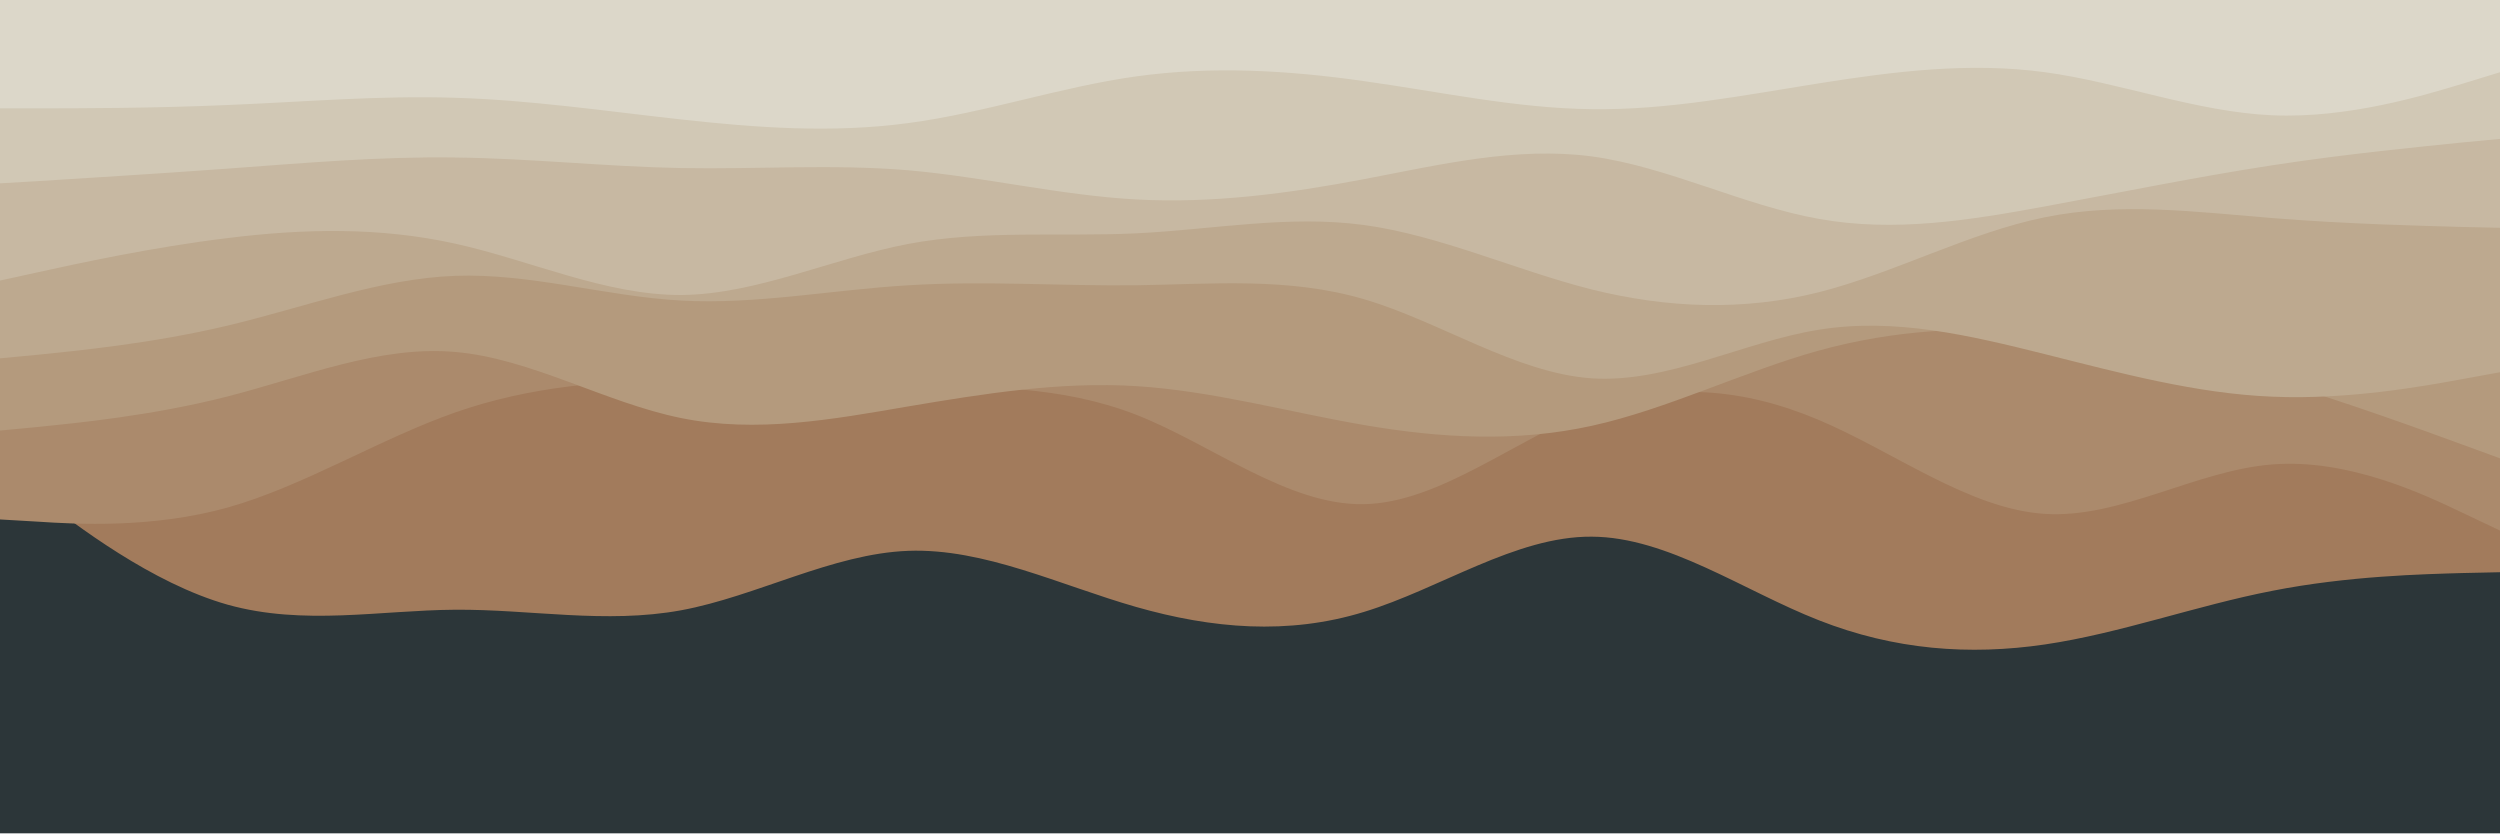
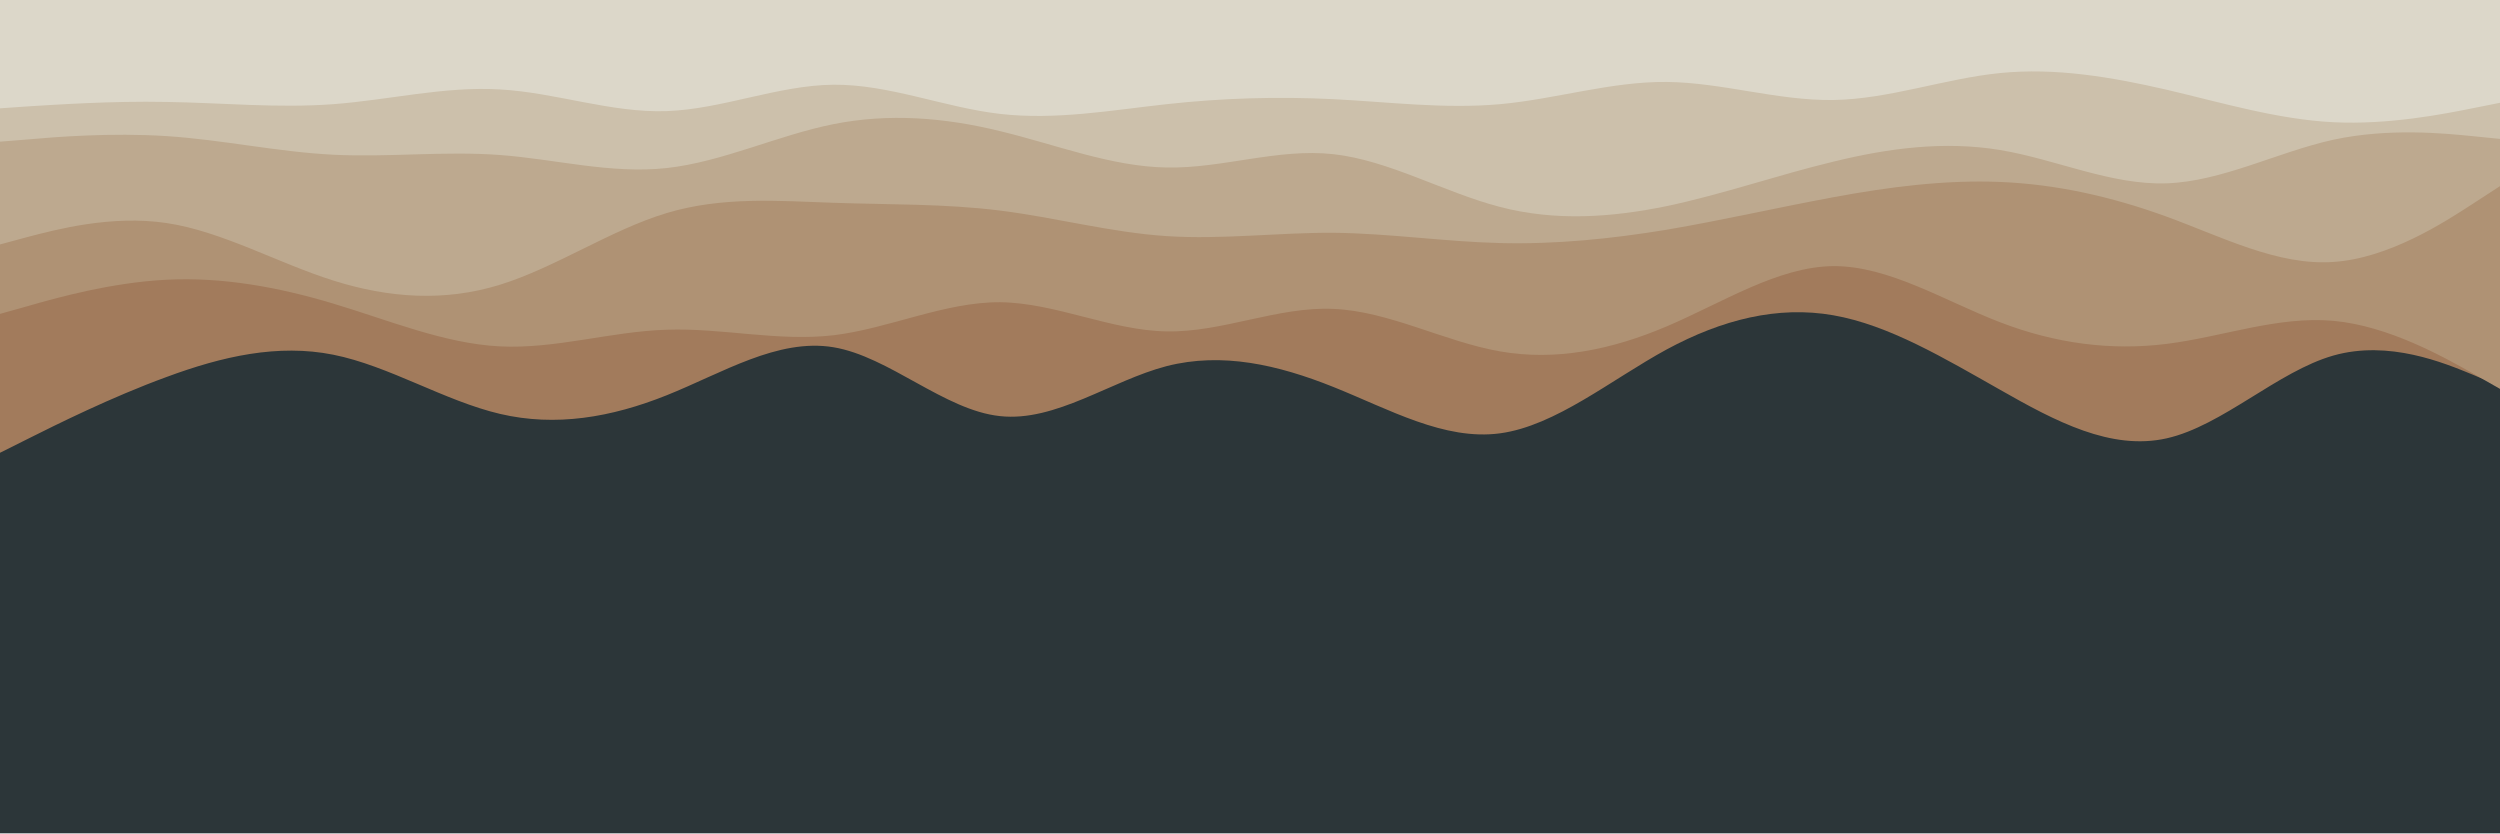
<svg xmlns="http://www.w3.org/2000/svg" id="visual" viewBox="0 0 900 300" width="900" height="300" version="1.1">
  <rect x="0" y="0" width="900" height="300" fill="#2C3639" />
-   <path d="M0 168L13.7 178.5C27.3 189 54.7 210 82 217.7C109.3 225.3 136.7 219.7 163.8 219.5C191 219.3 218 224.7 245.2 219.7C272.3 214.7 299.7 199.3 327 198.3C354.3 197.3 381.7 210.7 409 218.5C436.3 226.3 463.7 228.7 491 220.3C518.3 212 545.7 193 573 193.2C600.3 193.3 627.7 212.7 654.8 223.3C682 234 709 236 736.2 232C763.3 228 790.7 218 818 212.7C845.3 207.3 872.7 206.7 886.3 206.3L900 206L900 0L886.3 0C872.7 0 845.3 0 818 0C790.7 0 763.3 0 736.2 0C709 0 682 0 654.8 0C627.7 0 600.3 0 573 0C545.7 0 518.3 0 491 0C463.7 0 436.3 0 409 0C381.7 0 354.3 0 327 0C299.7 0 272.3 0 245.2 0C218 0 191 0 163.8 0C136.7 0 109.3 0 82 0C54.7 0 27.3 0 13.7 0L0 0Z" fill="#a27b5c" />
-   <path d="M0 187L13.7 187.8C27.3 188.7 54.7 190.3 82 182.7C109.3 175 136.7 158 163.8 148.5C191 139 218 137 245.2 136.8C272.3 136.7 299.7 138.3 327 138.8C354.3 139.3 381.7 138.7 409 149.3C436.3 160 463.7 182 491 181.5C518.3 181 545.7 158 573 147.7C600.3 137.3 627.7 139.7 654.8 151.2C682 162.7 709 183.3 736.2 185C763.3 186.7 790.7 169.3 818 167.2C845.3 165 872.7 178 886.3 184.5L900 191L900 0L886.3 0C872.7 0 845.3 0 818 0C790.7 0 763.3 0 736.2 0C709 0 682 0 654.8 0C627.7 0 600.3 0 573 0C545.7 0 518.3 0 491 0C463.7 0 436.3 0 409 0C381.7 0 354.3 0 327 0C299.7 0 272.3 0 245.2 0C218 0 191 0 163.8 0C136.7 0 109.3 0 82 0C54.7 0 27.3 0 13.7 0L0 0Z" fill="#ab8a6c" />
-   <path d="M0 155L13.7 153.7C27.3 152.3 54.7 149.7 82 142.7C109.3 135.7 136.7 124.3 163.8 126.7C191 129 218 145 245.2 150.5C272.3 156 299.7 151 327 146.3C354.3 141.7 381.7 137.3 409 139C436.3 140.7 463.7 148.3 491 153C518.3 157.7 545.7 159.3 573 153.3C600.3 147.3 627.7 133.7 654.8 126.2C682 118.7 709 117.3 736.2 119.8C763.3 122.3 790.7 128.7 818 136.8C845.3 145 872.7 155 886.3 160L900 165L900 0L886.3 0C872.7 0 845.3 0 818 0C790.7 0 763.3 0 736.2 0C709 0 682 0 654.8 0C627.7 0 600.3 0 573 0C545.7 0 518.3 0 491 0C463.7 0 436.3 0 409 0C381.7 0 354.3 0 327 0C299.7 0 272.3 0 245.2 0C218 0 191 0 163.8 0C136.7 0 109.3 0 82 0C54.7 0 27.3 0 13.7 0L0 0Z" fill="#b49a7d" />
-   <path d="M0 129L13.7 127.7C27.3 126.3 54.7 123.7 82 117.2C109.3 110.7 136.7 100.3 163.8 99.3C191 98.3 218 106.7 245.2 108.2C272.3 109.7 299.7 104.3 327 102.7C354.3 101 381.7 103 409 102.7C436.3 102.3 463.7 99.7 491 107.7C518.3 115.7 545.7 134.3 573 136.2C600.3 138 627.7 123 654.8 118.7C682 114.3 709 120.7 736.2 127.5C763.3 134.3 790.7 141.7 818 142.8C845.3 144 872.7 139 886.3 136.5L900 134L900 0L886.3 0C872.7 0 845.3 0 818 0C790.7 0 763.3 0 736.2 0C709 0 682 0 654.8 0C627.7 0 600.3 0 573 0C545.7 0 518.3 0 491 0C463.7 0 436.3 0 409 0C381.7 0 354.3 0 327 0C299.7 0 272.3 0 245.2 0C218 0 191 0 163.8 0C136.7 0 109.3 0 82 0C54.7 0 27.3 0 13.7 0L0 0Z" fill="#bda98f" />
-   <path d="M0 101L13.7 98C27.3 95 54.7 89 82 85.7C109.3 82.3 136.7 81.7 163.8 87.7C191 93.7 218 106.3 245.2 106.2C272.3 106 299.7 93 327 87.8C354.3 82.7 381.7 85.3 409 84C436.3 82.7 463.7 77.3 491 81C518.3 84.7 545.7 97.3 573 104.2C600.3 111 627.7 112 654.8 105.2C682 98.3 709 83.7 736.2 78.2C763.3 72.7 790.7 76.3 818 78.5C845.3 80.7 872.7 81.3 886.3 81.7L900 82L900 0L886.3 0C872.7 0 845.3 0 818 0C790.7 0 763.3 0 736.2 0C709 0 682 0 654.8 0C627.7 0 600.3 0 573 0C545.7 0 518.3 0 491 0C463.7 0 436.3 0 409 0C381.7 0 354.3 0 327 0C299.7 0 272.3 0 245.2 0C218 0 191 0 163.8 0C136.7 0 109.3 0 82 0C54.7 0 27.3 0 13.7 0L0 0Z" fill="#c7b8a2" />
-   <path d="M0 66L13.7 65.2C27.3 64.3 54.7 62.7 82 60.7C109.3 58.7 136.7 56.3 163.8 56.7C191 57 218 60 245.2 60.5C272.3 61 299.7 59 327 61.3C354.3 63.7 381.7 70.3 409 71.8C436.3 73.3 463.7 69.7 491 64.5C518.3 59.3 545.7 52.7 573 56.3C600.3 60 627.7 74 654.8 78.8C682 83.7 709 79.3 736.2 74.3C763.3 69.3 790.7 63.7 818 59.5C845.3 55.3 872.7 52.7 886.3 51.3L900 50L900 0L886.3 0C872.7 0 845.3 0 818 0C790.7 0 763.3 0 736.2 0C709 0 682 0 654.8 0C627.7 0 600.3 0 573 0C545.7 0 518.3 0 491 0C463.7 0 436.3 0 409 0C381.7 0 354.3 0 327 0C299.7 0 272.3 0 245.2 0C218 0 191 0 163.8 0C136.7 0 109.3 0 82 0C54.7 0 27.3 0 13.7 0L0 0Z" fill="#d1c8b5" />
-   <path d="M0 39L13.7 39C27.3 39 54.7 39 82 37.8C109.3 36.7 136.7 34.3 163.8 35.2C191 36 218 40 245.2 43C272.3 46 299.7 48 327 44.3C354.3 40.7 381.7 31.3 409 27.5C436.3 23.7 463.7 25.3 491 29.2C518.3 33 545.7 39 573 39.3C600.3 39.7 627.7 34.3 654.8 30C682 25.7 709 22.3 736.2 26C763.3 29.7 790.7 40.3 818 41.5C845.3 42.7 872.7 34.3 886.3 30.2L900 26L900 0L886.3 0C872.7 0 845.3 0 818 0C790.7 0 763.3 0 736.2 0C709 0 682 0 654.8 0C627.7 0 600.3 0 573 0C545.7 0 518.3 0 491 0C463.7 0 436.3 0 409 0C381.7 0 354.3 0 327 0C299.7 0 272.3 0 245.2 0C218 0 191 0 163.8 0C136.7 0 109.3 0 82 0C54.7 0 27.3 0 13.7 0L0 0Z" fill="#dcd7c9" />
+   <path d="M0 163L10 158C20 153 40 143 60 135.7C80 128.3 100 123.7 120 127.7C140 131.7 160 144.3 180 149C200 153.7 220 150.3 240 142.3C260 134.3 280 121.7 300 125C320 128.3 340 147.7 360 149.8C380 152 400 137 420 131.8C440 126.7 460 131.3 480 139.3C500 147.3 520 158.7 540 156C560 153.3 580 136.7 600 125.8C620 115 640 110 660 113.5C680 117 700 129 720 140.3C740 151.7 760 162.3 780 157.8C800 153.3 820 133.7 840 128C860 122.3 880 130.7 890 134.8L900 139L900 0L890 0C880 0 860 0 840 0C820 0 800 0 780 0C760 0 740 0 720 0C700 0 680 0 660 0C640 0 620 0 600 0C580 0 560 0 540 0C520 0 500 0 480 0C460 0 440 0 420 0C400 0 380 0 360 0C340 0 320 0 300 0C280 0 260 0 240 0C220 0 200 0 180 0C160 0 140 0 120 0C100 0 80 0 60 0C40 0 20 0 10 0L0 0Z" fill="#a27b5c" />
+   <path d="M0 113L10 110.2C20 107.3 40 101.7 60 100.7C80 99.7 100 103.3 120 109.3C140 115.3 160 123.7 180 124.7C200 125.7 220 119.3 240 118.7C260 118 280 123 300 120.7C320 118.3 340 108.7 360 108.8C380 109 400 119 420 119.3C440 119.7 460 110.3 480 111.2C500 112 520 123 540 126.5C560 130 580 126 600 117.5C620 109 640 96 660 95.8C680 95.7 700 108.3 720 116C740 123.7 760 126.3 780 123.8C800 121.3 820 113.7 840 115.5C860 117.3 880 128.7 890 134.3L900 140L900 0L890 0C880 0 860 0 840 0C820 0 800 0 780 0C760 0 740 0 720 0C700 0 680 0 660 0C640 0 620 0 600 0C580 0 560 0 540 0C520 0 500 0 480 0C460 0 440 0 420 0C400 0 380 0 360 0C340 0 320 0 300 0C280 0 260 0 240 0C220 0 200 0 180 0C160 0 140 0 120 0C100 0 80 0 60 0C40 0 20 0 10 0L0 0Z" fill="#af9274" />
+   <path d="M0 88L10 85.3C20 82.7 40 77.3 60 80.3C80 83.3 100 94.7 120 101C140 107.3 160 108.7 180 102.5C200 96.3 220 82.7 240 76.7C260 70.7 280 72.3 300 73C320 73.7 340 73.3 360 75.8C380 78.3 400 83.7 420 85C440 86.3 460 83.7 480 83.8C500 84 520 87 540 87.5C560 88 580 86 600 82.7C620 79.3 640 74.7 660 71C680 67.3 700 64.7 720 65.5C740 66.3 760 70.7 780 78C800 85.3 820 95.7 840 94.3C860 93 880 80 890 73.5L900 67L900 0L890 0C880 0 860 0 840 0C820 0 800 0 780 0C760 0 740 0 720 0C700 0 680 0 660 0C640 0 620 0 600 0C580 0 560 0 540 0C520 0 500 0 480 0C460 0 440 0 420 0C400 0 380 0 360 0C340 0 320 0 300 0C280 0 260 0 240 0C220 0 200 0 180 0C160 0 140 0 120 0C100 0 80 0 60 0C40 0 20 0 10 0L0 0Z" fill="#bda98f" />
+   <path d="M0 51L10 50.2C20 49.3 40 47.7 60 49C80 50.3 100 54.7 120 55.7C140 56.7 160 54.3 180 55.8C200 57.3 220 62.7 240 60.5C260 58.3 280 48.7 300 44.7C320 40.7 340 42.3 360 47.2C380 52 400 60 420 60.3C440 60.7 460 53.3 480 55.5C500 57.7 520 69.3 540 74.5C560 79.7 580 78.3 600 74.2C620 70 640 63 660 58.2C680 53.3 700 50.7 720 54C740 57.3 760 66.7 780 66C800 65.3 820 54.7 840 50.3C860 46 880 48 890 49L900 50L900 0L890 0C880 0 860 0 840 0C820 0 800 0 780 0C760 0 740 0 720 0C700 0 680 0 660 0C640 0 620 0 600 0C580 0 560 0 540 0C520 0 500 0 480 0C460 0 440 0 420 0C400 0 380 0 360 0C340 0 320 0 300 0C280 0 260 0 240 0C220 0 200 0 180 0C160 0 140 0 120 0C100 0 80 0 60 0C40 0 20 0 10 0L0 0Z" fill="#ccc0ab" />
+   <path d="M0 39L10 38.3C20 37.7 40 36.3 60 36.7C80 37 100 39 120 37.5C140 36 160 31 180 32.2C200 33.3 220 40.7 240 40C260 39.3 280 30.7 300 30.5C320 30.3 340 38.7 360 41C380 43.3 400 39.7 420 37.5C440 35.3 460 34.7 480 35.7C500 36.7 520 39.3 540 37.5C560 35.7 580 29.3 600 29.5C620 29.7 640 36.3 660 36C680 35.7 700 28.3 720 26.3C740 24.3 760 27.7 780 32.3C800 37 820 43 840 44C860 45 880 41 890 39L900 37L900 0L890 0C880 0 860 0 840 0C820 0 800 0 780 0C760 0 740 0 720 0C700 0 680 0 660 0C640 0 620 0 600 0C580 0 560 0 540 0C520 0 500 0 480 0C460 0 440 0 420 0C400 0 380 0 360 0C340 0 320 0 300 0C280 0 260 0 240 0C220 0 200 0 180 0C160 0 140 0 120 0C100 0 80 0 60 0C40 0 20 0 10 0L0 0Z" fill="#dcd7c9" />
</svg>
